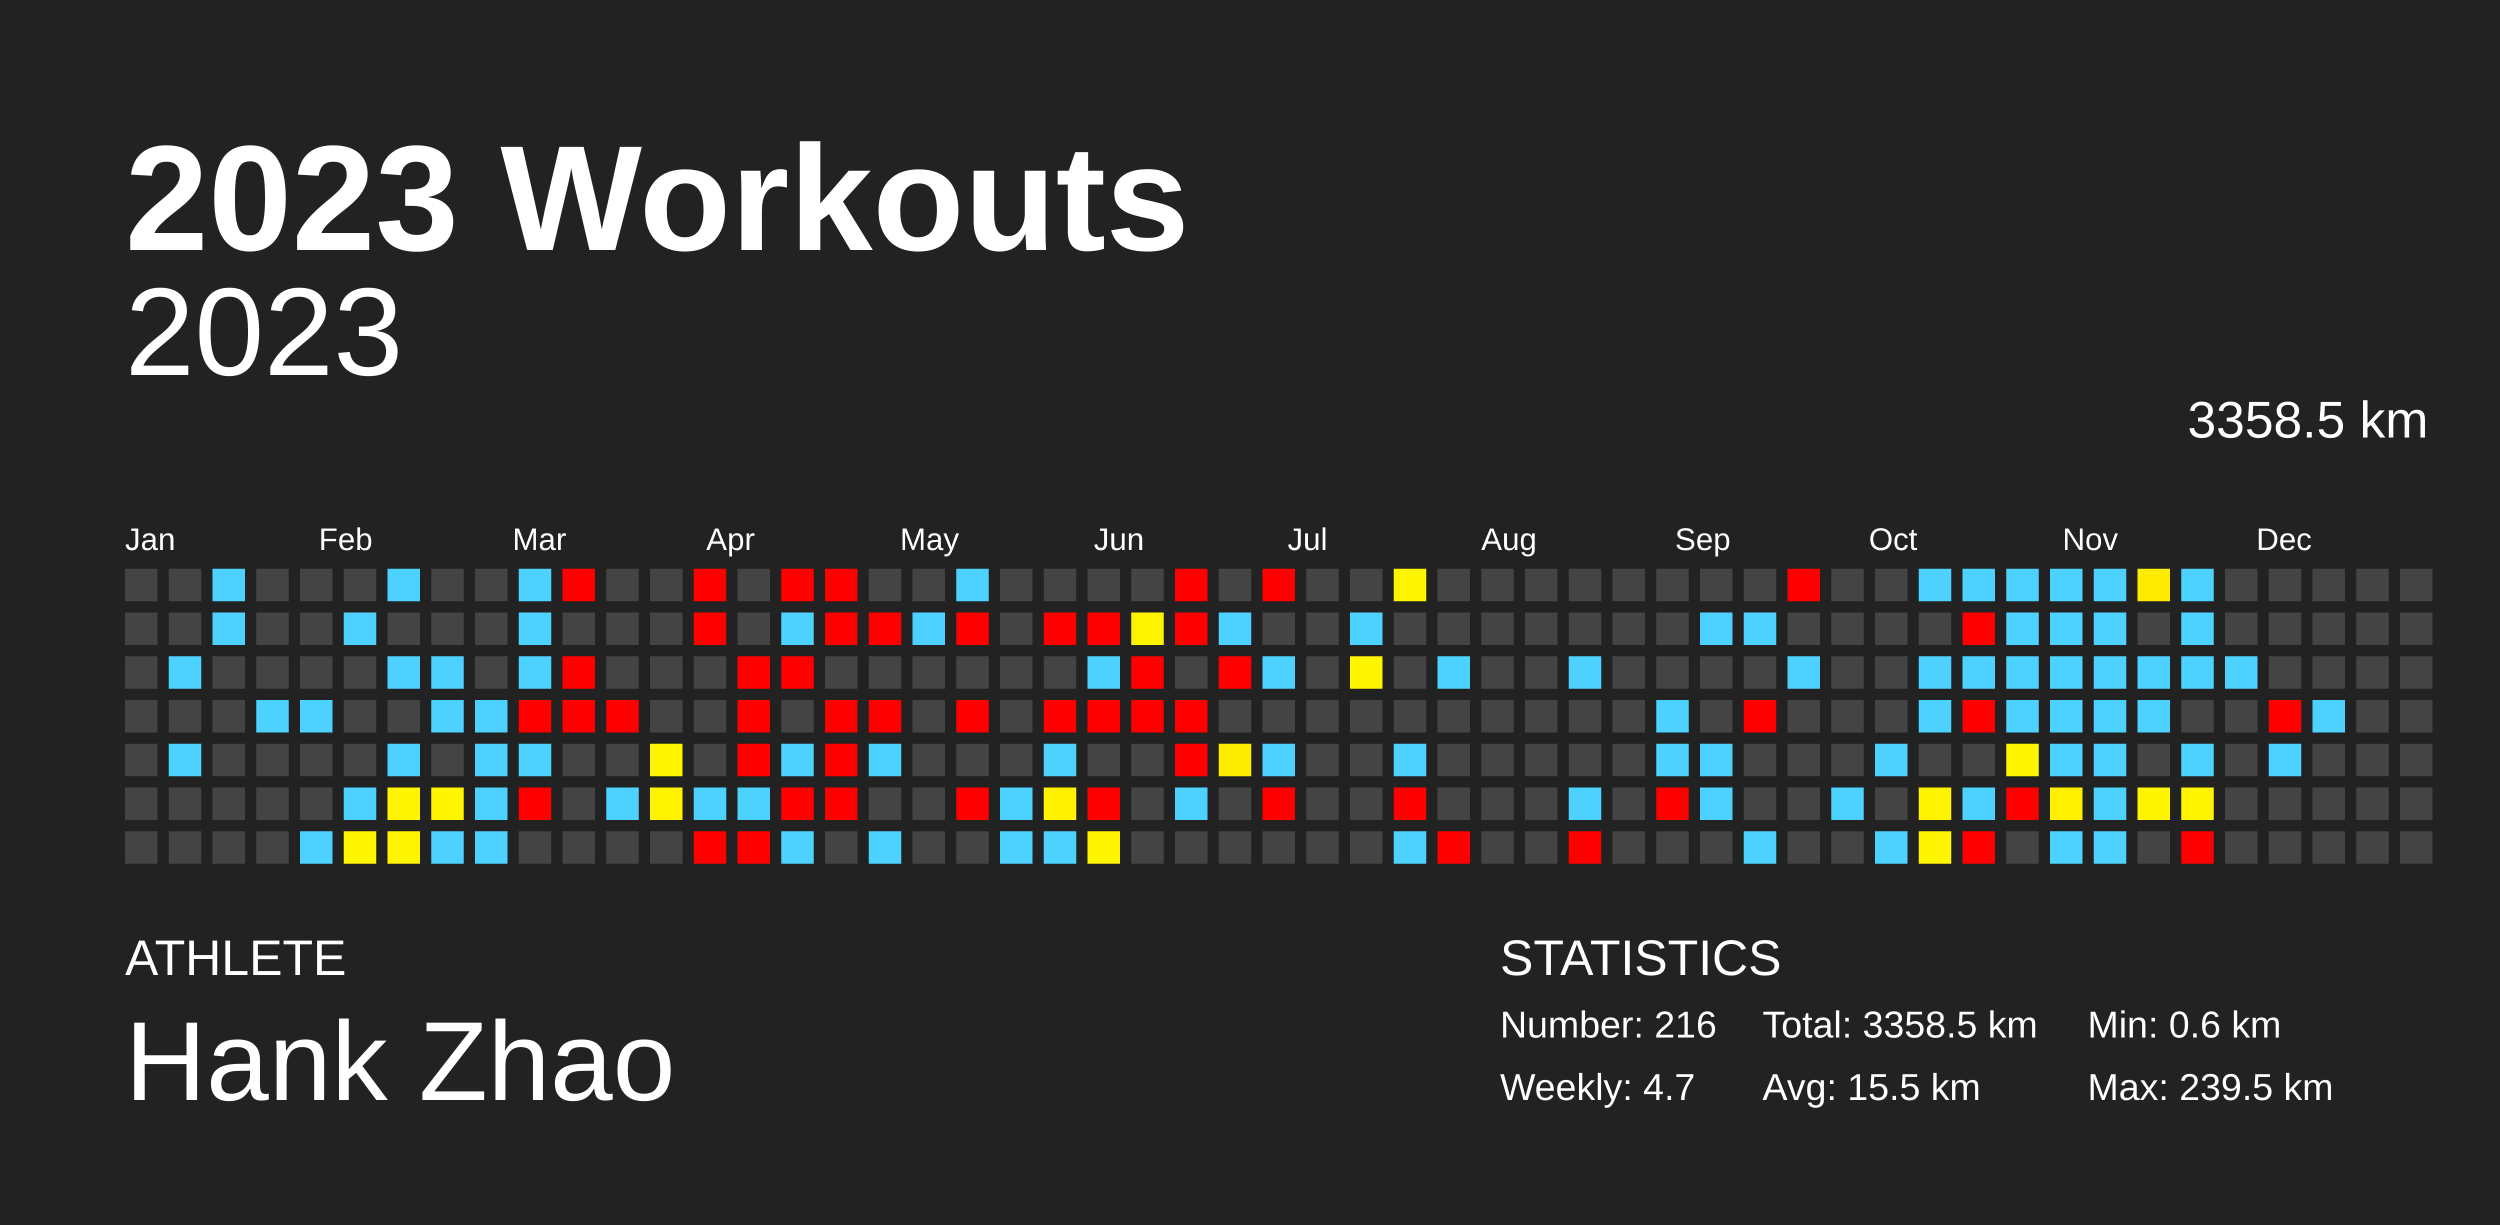
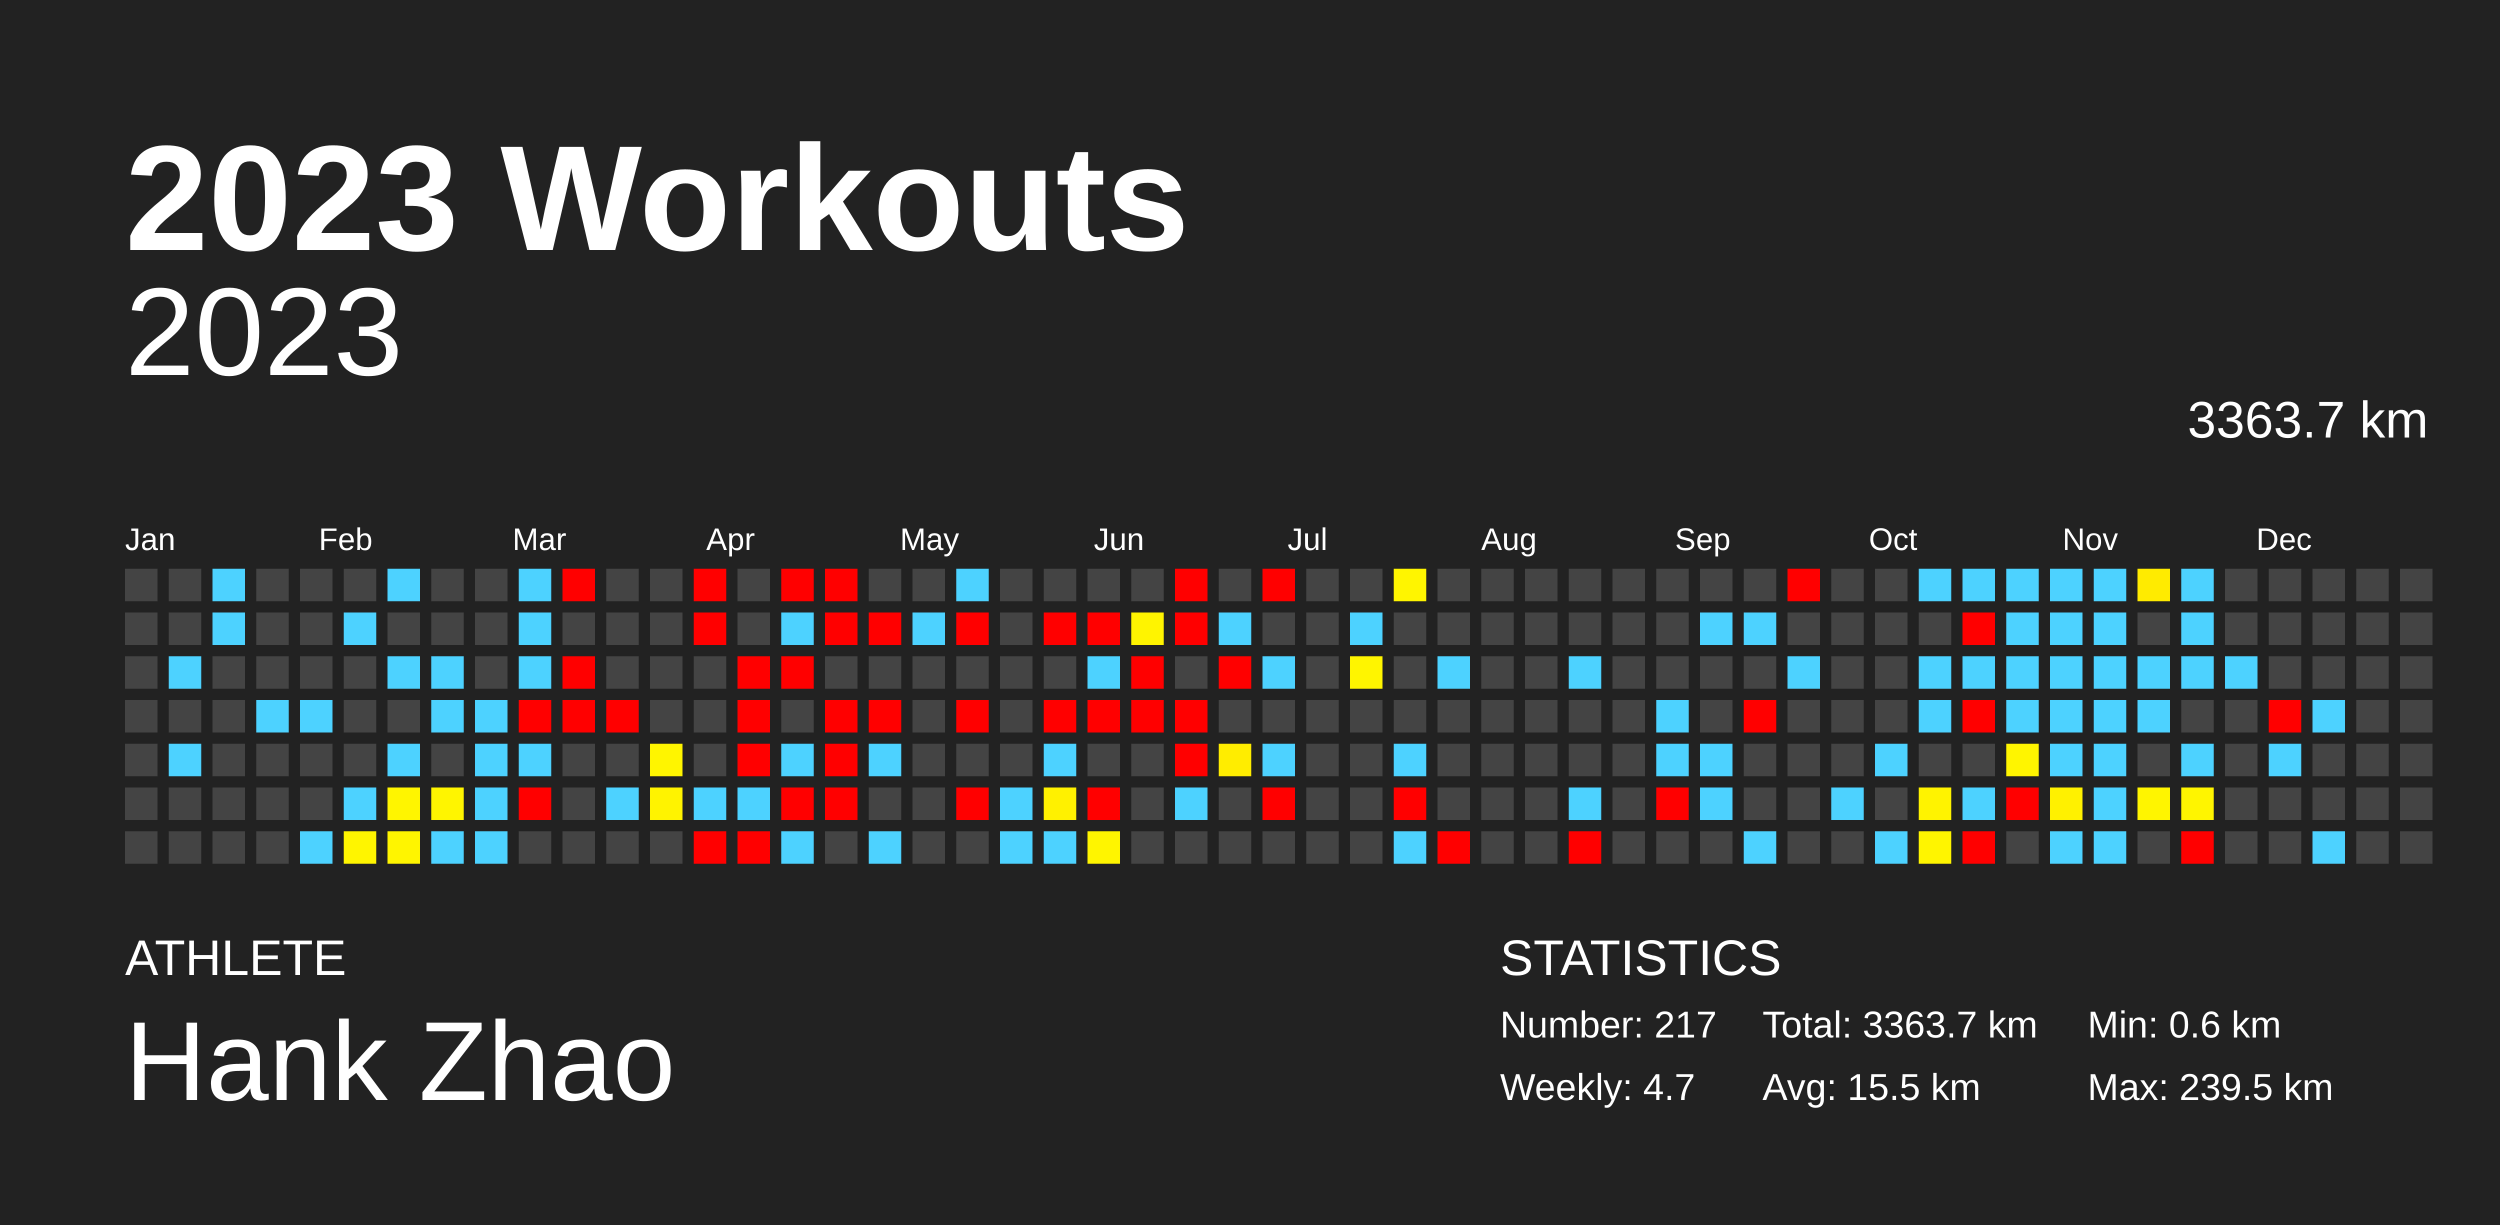
<svg xmlns="http://www.w3.org/2000/svg" baseProfile="full" height="98mm" version="1.1" viewBox="0,0,200,98" width="200mm">
  <defs />
  <rect fill="#222222" height="98" width="200" x="0" y="0" />
  <text fill="#FFFFFF" style="font-size:12px; font-family:Arial; font-weight:bold;" x="10" y="20">2023 Workouts</text>
  <text fill="#FFFFFF" style="font-size:4px; font-family:Arial" x="10" y="78">ATHLETE</text>
  <text fill="#FFFFFF" style="font-size:9px; font-family:Arial" x="10" y="88">Hank Zhao</text>
  <text fill="#FFFFFF" style="font-size:4px; font-family:Arial" x="120" y="78">STATISTICS</text>
-   <text fill="#FFFFFF" style="font-size:3px; font-family:Arial" x="120" y="83">Number: 216</text>
+   <text fill="#FFFFFF" style="font-size:3px; font-family:Arial" x="120" y="83">Number: 217</text>
  <text fill="#FFFFFF" style="font-size:3px; font-family:Arial" x="120" y="88">Weekly: 4.7</text>
-   <text fill="#FFFFFF" style="font-size:3px; font-family:Arial" x="141" y="83">Total: 3358.5 km</text>
+   <text fill="#FFFFFF" style="font-size:3px; font-family:Arial" x="141" y="83">Total: 3363.7 km</text>
  <text fill="#FFFFFF" style="font-size:3px; font-family:Arial" x="141" y="88">Avg: 15.5 km</text>
  <text fill="#FFFFFF" style="font-size:3px; font-family:Arial" x="167" y="83">Min: 0.6 km</text>
  <text fill="#FFFFFF" style="font-size:3px; font-family:Arial" x="167" y="88">Max: 239.5 km</text>
  <text alignment-baseline="hanging" fill="#FFFFFF" style="font-size:10.0px; font-family:Arial;" x="10" y="30">2023</text>
-   <text alignment-baseline="hanging" fill="#FFFFFF" style="font-size:4.125px; font-family:Arial;" x="175" y="35">3358.5 km</text>
+   <text alignment-baseline="hanging" fill="#FFFFFF" style="font-size:4.125px; font-family:Arial;" x="175" y="35">3363.7 km</text>
  <text fill="#FFFFFF" style="font-size:2.5px; font-family:Arial" x="10.0" y="44">Jan</text>
  <text fill="#FFFFFF" style="font-size:2.5px; font-family:Arial" x="25.5" y="44">Feb</text>
  <text fill="#FFFFFF" style="font-size:2.5px; font-family:Arial" x="41.0" y="44">Mar</text>
  <text fill="#FFFFFF" style="font-size:2.5px; font-family:Arial" x="56.5" y="44">Apr</text>
  <text fill="#FFFFFF" style="font-size:2.5px; font-family:Arial" x="72.0" y="44">May</text>
  <text fill="#FFFFFF" style="font-size:2.5px; font-family:Arial" x="87.5" y="44">Jun</text>
  <text fill="#FFFFFF" style="font-size:2.5px; font-family:Arial" x="103.0" y="44">Jul</text>
  <text fill="#FFFFFF" style="font-size:2.5px; font-family:Arial" x="118.5" y="44">Aug</text>
  <text fill="#FFFFFF" style="font-size:2.5px; font-family:Arial" x="134.0" y="44">Sep</text>
  <text fill="#FFFFFF" style="font-size:2.5px; font-family:Arial" x="149.5" y="44">Oct</text>
  <text fill="#FFFFFF" style="font-size:2.5px; font-family:Arial" x="165.0" y="44">Nov</text>
  <text fill="#FFFFFF" style="font-size:2.5px; font-family:Arial" x="180.5" y="44">Dec</text>
  <rect fill="#444444" height="2.6" width="2.6" x="10.0" y="45.5" />
  <rect fill="#444444" height="2.6" width="2.6" x="10.0" y="49.0" />
  <rect fill="#444444" height="2.6" width="2.6" x="10.0" y="52.5" />
  <rect fill="#444444" height="2.6" width="2.6" x="10.0" y="56.0" />
  <rect fill="#444444" height="2.6" width="2.6" x="10.0" y="59.5" />
  <rect fill="#444444" height="2.6" width="2.6" x="10.0" y="63.0" />
  <rect fill="#444444" height="2.6" width="2.6" x="10.0" y="66.5" />
  <rect fill="#444444" height="2.6" width="2.6" x="13.5" y="45.5" />
  <rect fill="#444444" height="2.6" width="2.6" x="13.5" y="49.0" />
  <rect fill="#4dd2ff" height="2.6" width="2.6" x="13.5" y="52.5" />
  <rect fill="#444444" height="2.6" width="2.6" x="13.5" y="56.0" />
  <rect fill="#4dd2ff" height="2.6" width="2.6" x="13.5" y="59.5" />
  <rect fill="#444444" height="2.6" width="2.6" x="13.5" y="63.0" />
  <rect fill="#444444" height="2.6" width="2.6" x="13.5" y="66.5" />
  <rect fill="#4dd2ff" height="2.6" width="2.6" x="17.0" y="45.5" />
  <rect fill="#4dd2ff" height="2.6" width="2.6" x="17.0" y="49.0" />
  <rect fill="#444444" height="2.6" width="2.6" x="17.0" y="52.5" />
  <rect fill="#444444" height="2.6" width="2.6" x="17.0" y="56.0" />
  <rect fill="#444444" height="2.6" width="2.6" x="17.0" y="59.5" />
  <rect fill="#444444" height="2.6" width="2.6" x="17.0" y="63.0" />
  <rect fill="#444444" height="2.6" width="2.6" x="17.0" y="66.5" />
  <rect fill="#444444" height="2.6" width="2.6" x="20.5" y="45.5" />
  <rect fill="#444444" height="2.6" width="2.6" x="20.5" y="49.0" />
  <rect fill="#444444" height="2.6" width="2.6" x="20.5" y="52.5" />
  <rect fill="#4dd2ff" height="2.6" width="2.6" x="20.5" y="56.0" />
  <rect fill="#444444" height="2.6" width="2.6" x="20.5" y="59.5" />
  <rect fill="#444444" height="2.6" width="2.6" x="20.5" y="63.0" />
  <rect fill="#444444" height="2.6" width="2.6" x="20.5" y="66.5" />
  <rect fill="#444444" height="2.6" width="2.6" x="24.0" y="45.5" />
  <rect fill="#444444" height="2.6" width="2.6" x="24.0" y="49.0" />
  <rect fill="#444444" height="2.6" width="2.6" x="24.0" y="52.5" />
  <rect fill="#4dd2ff" height="2.6" width="2.6" x="24.0" y="56.0" />
  <rect fill="#444444" height="2.6" width="2.6" x="24.0" y="59.5" />
  <rect fill="#444444" height="2.6" width="2.6" x="24.0" y="63.0" />
  <rect fill="#4dd2ff" height="2.6" width="2.6" x="24.0" y="66.5" />
  <rect fill="#444444" height="2.6" width="2.6" x="27.5" y="45.5" />
  <rect fill="#4dd2ff" height="2.6" width="2.6" x="27.5" y="49.0" />
  <rect fill="#444444" height="2.6" width="2.6" x="27.5" y="52.5" />
  <rect fill="#444444" height="2.6" width="2.6" x="27.5" y="56.0" />
  <rect fill="#444444" height="2.6" width="2.6" x="27.5" y="59.5" />
  <rect fill="#4dd2ff" height="2.6" width="2.6" x="27.5" y="63.0" />
  <rect fill="#fff500" height="2.6" width="2.6" x="27.5" y="66.5" />
  <rect fill="#4dd2ff" height="2.6" width="2.6" x="31.0" y="45.5" />
  <rect fill="#444444" height="2.6" width="2.6" x="31.0" y="49.0" />
  <rect fill="#4dd2ff" height="2.6" width="2.6" x="31.0" y="52.5" />
  <rect fill="#444444" height="2.6" width="2.6" x="31.0" y="56.0" />
  <rect fill="#4dd2ff" height="2.6" width="2.6" x="31.0" y="59.5" />
  <rect fill="#fff500" height="2.6" width="2.6" x="31.0" y="63.0" />
  <rect fill="#fff500" height="2.6" width="2.6" x="31.0" y="66.5" />
  <rect fill="#444444" height="2.6" width="2.6" x="34.5" y="45.5" />
  <rect fill="#444444" height="2.6" width="2.6" x="34.5" y="49.0" />
  <rect fill="#4dd2ff" height="2.6" width="2.6" x="34.5" y="52.5" />
  <rect fill="#4dd2ff" height="2.6" width="2.6" x="34.5" y="56.0" />
  <rect fill="#444444" height="2.6" width="2.6" x="34.5" y="59.5" />
  <rect fill="#fff500" height="2.6" width="2.6" x="34.5" y="63.0" />
  <rect fill="#4dd2ff" height="2.6" width="2.6" x="34.5" y="66.5" />
  <rect fill="#444444" height="2.6" width="2.6" x="38.0" y="45.5" />
  <rect fill="#444444" height="2.6" width="2.6" x="38.0" y="49.0" />
  <rect fill="#444444" height="2.6" width="2.6" x="38.0" y="52.5" />
  <rect fill="#4dd2ff" height="2.6" width="2.6" x="38.0" y="56.0" />
  <rect fill="#4dd2ff" height="2.6" width="2.6" x="38.0" y="59.5" />
  <rect fill="#4dd2ff" height="2.6" width="2.6" x="38.0" y="63.0" />
  <rect fill="#4dd2ff" height="2.6" width="2.6" x="38.0" y="66.5" />
  <rect fill="#4dd2ff" height="2.6" width="2.6" x="41.5" y="45.5" />
  <rect fill="#4dd2ff" height="2.6" width="2.6" x="41.5" y="49.0" />
  <rect fill="#4dd2ff" height="2.6" width="2.6" x="41.5" y="52.5" />
  <rect fill="red" height="2.6" width="2.6" x="41.5" y="56.0" />
  <rect fill="#4dd2ff" height="2.6" width="2.6" x="41.5" y="59.5" />
  <rect fill="red" height="2.6" width="2.6" x="41.5" y="63.0" />
  <rect fill="#444444" height="2.6" width="2.6" x="41.5" y="66.5" />
  <rect fill="red" height="2.6" width="2.6" x="45.0" y="45.5" />
  <rect fill="#444444" height="2.6" width="2.6" x="45.0" y="49.0" />
  <rect fill="red" height="2.6" width="2.6" x="45.0" y="52.5" />
  <rect fill="red" height="2.6" width="2.6" x="45.0" y="56.0" />
  <rect fill="#444444" height="2.6" width="2.6" x="45.0" y="59.5" />
  <rect fill="#444444" height="2.6" width="2.6" x="45.0" y="63.0" />
  <rect fill="#444444" height="2.6" width="2.6" x="45.0" y="66.5" />
  <rect fill="#444444" height="2.6" width="2.6" x="48.5" y="45.5" />
  <rect fill="#444444" height="2.6" width="2.6" x="48.5" y="49.0" />
  <rect fill="#444444" height="2.6" width="2.6" x="48.5" y="52.5" />
  <rect fill="red" height="2.6" width="2.6" x="48.5" y="56.0" />
  <rect fill="#444444" height="2.6" width="2.6" x="48.5" y="59.5" />
  <rect fill="#4dd2ff" height="2.6" width="2.6" x="48.5" y="63.0" />
  <rect fill="#444444" height="2.6" width="2.6" x="48.5" y="66.5" />
  <rect fill="#444444" height="2.6" width="2.6" x="52.0" y="45.5" />
  <rect fill="#444444" height="2.6" width="2.6" x="52.0" y="49.0" />
  <rect fill="#444444" height="2.6" width="2.6" x="52.0" y="52.5" />
  <rect fill="#444444" height="2.6" width="2.6" x="52.0" y="56.0" />
  <rect fill="#fff500" height="2.6" width="2.6" x="52.0" y="59.5" />
  <rect fill="#fff300" height="2.6" width="2.6" x="52.0" y="63.0" />
  <rect fill="#444444" height="2.6" width="2.6" x="52.0" y="66.5" />
  <rect fill="red" height="2.6" width="2.6" x="55.5" y="45.5" />
  <rect fill="red" height="2.6" width="2.6" x="55.5" y="49.0" />
  <rect fill="#444444" height="2.6" width="2.6" x="55.5" y="52.5" />
  <rect fill="#444444" height="2.6" width="2.6" x="55.5" y="56.0" />
  <rect fill="#444444" height="2.6" width="2.6" x="55.5" y="59.5" />
  <rect fill="#4dd2ff" height="2.6" width="2.6" x="55.5" y="63.0" />
  <rect fill="red" height="2.6" width="2.6" x="55.5" y="66.5" />
  <rect fill="#444444" height="2.6" width="2.6" x="59.0" y="45.5" />
  <rect fill="#444444" height="2.6" width="2.6" x="59.0" y="49.0" />
  <rect fill="red" height="2.6" width="2.6" x="59.0" y="52.5" />
  <rect fill="red" height="2.6" width="2.6" x="59.0" y="56.0" />
  <rect fill="red" height="2.6" width="2.6" x="59.0" y="59.5" />
  <rect fill="#4dd2ff" height="2.6" width="2.6" x="59.0" y="63.0" />
  <rect fill="red" height="2.6" width="2.6" x="59.0" y="66.5" />
  <rect fill="red" height="2.6" width="2.6" x="62.5" y="45.5" />
  <rect fill="#4dd2ff" height="2.6" width="2.6" x="62.5" y="49.0" />
  <rect fill="red" height="2.6" width="2.6" x="62.5" y="52.5" />
  <rect fill="#444444" height="2.6" width="2.6" x="62.5" y="56.0" />
  <rect fill="#4dd2ff" height="2.6" width="2.6" x="62.5" y="59.5" />
  <rect fill="red" height="2.6" width="2.6" x="62.5" y="63.0" />
  <rect fill="#4dd2ff" height="2.6" width="2.6" x="62.5" y="66.5" />
  <rect fill="red" height="2.6" width="2.6" x="66.0" y="45.5" />
  <rect fill="red" height="2.6" width="2.6" x="66.0" y="49.0" />
  <rect fill="#444444" height="2.6" width="2.6" x="66.0" y="52.5" />
  <rect fill="red" height="2.6" width="2.6" x="66.0" y="56.0" />
  <rect fill="red" height="2.6" width="2.6" x="66.0" y="59.5" />
  <rect fill="red" height="2.6" width="2.6" x="66.0" y="63.0" />
  <rect fill="#444444" height="2.6" width="2.6" x="66.0" y="66.5" />
  <rect fill="#444444" height="2.6" width="2.6" x="69.5" y="45.5" />
  <rect fill="red" height="2.6" width="2.6" x="69.5" y="49.0" />
  <rect fill="#444444" height="2.6" width="2.6" x="69.5" y="52.5" />
  <rect fill="red" height="2.6" width="2.6" x="69.5" y="56.0" />
  <rect fill="#4dd2ff" height="2.6" width="2.6" x="69.5" y="59.5" />
  <rect fill="#444444" height="2.6" width="2.6" x="69.5" y="63.0" />
  <rect fill="#4dd2ff" height="2.6" width="2.6" x="69.5" y="66.5" />
  <rect fill="#444444" height="2.6" width="2.6" x="73.0" y="45.5" />
  <rect fill="#4dd2ff" height="2.6" width="2.6" x="73.0" y="49.0" />
  <rect fill="#444444" height="2.6" width="2.6" x="73.0" y="52.5" />
  <rect fill="#444444" height="2.6" width="2.6" x="73.0" y="56.0" />
  <rect fill="#444444" height="2.6" width="2.6" x="73.0" y="59.5" />
  <rect fill="#444444" height="2.6" width="2.6" x="73.0" y="63.0" />
  <rect fill="#444444" height="2.6" width="2.6" x="73.0" y="66.5" />
  <rect fill="#4dd2ff" height="2.6" width="2.6" x="76.5" y="45.5" />
  <rect fill="red" height="2.6" width="2.6" x="76.5" y="49.0" />
  <rect fill="#444444" height="2.6" width="2.6" x="76.5" y="52.5" />
  <rect fill="red" height="2.6" width="2.6" x="76.5" y="56.0" />
  <rect fill="#444444" height="2.6" width="2.6" x="76.5" y="59.5" />
  <rect fill="red" height="2.6" width="2.6" x="76.5" y="63.0" />
  <rect fill="#444444" height="2.6" width="2.6" x="76.5" y="66.5" />
  <rect fill="#444444" height="2.6" width="2.6" x="80.0" y="45.5" />
  <rect fill="#444444" height="2.6" width="2.6" x="80.0" y="49.0" />
  <rect fill="#444444" height="2.6" width="2.6" x="80.0" y="52.5" />
  <rect fill="#444444" height="2.6" width="2.6" x="80.0" y="56.0" />
  <rect fill="#444444" height="2.6" width="2.6" x="80.0" y="59.5" />
  <rect fill="#4dd2ff" height="2.6" width="2.6" x="80.0" y="63.0" />
  <rect fill="#4dd2ff" height="2.6" width="2.6" x="80.0" y="66.5" />
  <rect fill="#444444" height="2.6" width="2.6" x="83.5" y="45.5" />
  <rect fill="red" height="2.6" width="2.6" x="83.5" y="49.0" />
  <rect fill="#444444" height="2.6" width="2.6" x="83.5" y="52.5" />
  <rect fill="red" height="2.6" width="2.6" x="83.5" y="56.0" />
  <rect fill="#4dd2ff" height="2.6" width="2.6" x="83.5" y="59.5" />
  <rect fill="#fff100" height="2.6" width="2.6" x="83.5" y="63.0" />
  <rect fill="#4dd2ff" height="2.6" width="2.6" x="83.5" y="66.5" />
  <rect fill="#444444" height="2.6" width="2.6" x="87.0" y="45.5" />
  <rect fill="red" height="2.6" width="2.6" x="87.0" y="49.0" />
  <rect fill="#4dd2ff" height="2.6" width="2.6" x="87.0" y="52.5" />
  <rect fill="red" height="2.6" width="2.6" x="87.0" y="56.0" />
  <rect fill="#444444" height="2.6" width="2.6" x="87.0" y="59.5" />
  <rect fill="red" height="2.6" width="2.6" x="87.0" y="63.0" />
  <rect fill="#fff500" height="2.6" width="2.6" x="87.0" y="66.5" />
  <rect fill="#444444" height="2.6" width="2.6" x="90.5" y="45.5" />
  <rect fill="#fff400" height="2.6" width="2.6" x="90.5" y="49.0" />
  <rect fill="red" height="2.6" width="2.6" x="90.5" y="52.5" />
  <rect fill="red" height="2.6" width="2.6" x="90.5" y="56.0" />
  <rect fill="#444444" height="2.6" width="2.6" x="90.5" y="59.5" />
  <rect fill="#444444" height="2.6" width="2.6" x="90.5" y="63.0" />
  <rect fill="#444444" height="2.6" width="2.6" x="90.5" y="66.5" />
  <rect fill="red" height="2.6" width="2.6" x="94.0" y="45.5" />
  <rect fill="red" height="2.6" width="2.6" x="94.0" y="49.0" />
  <rect fill="#444444" height="2.6" width="2.6" x="94.0" y="52.5" />
  <rect fill="red" height="2.6" width="2.6" x="94.0" y="56.0" />
  <rect fill="red" height="2.6" width="2.6" x="94.0" y="59.5" />
  <rect fill="#4dd2ff" height="2.6" width="2.6" x="94.0" y="63.0" />
  <rect fill="#444444" height="2.6" width="2.6" x="94.0" y="66.5" />
  <rect fill="#444444" height="2.6" width="2.6" x="97.5" y="45.5" />
  <rect fill="#4dd2ff" height="2.6" width="2.6" x="97.5" y="49.0" />
  <rect fill="red" height="2.6" width="2.6" x="97.5" y="52.5" />
  <rect fill="#444444" height="2.6" width="2.6" x="97.5" y="56.0" />
  <rect fill="#ffed00" height="2.6" width="2.6" x="97.5" y="59.5" />
  <rect fill="#444444" height="2.6" width="2.6" x="97.5" y="63.0" />
  <rect fill="#444444" height="2.6" width="2.6" x="97.5" y="66.5" />
  <rect fill="red" height="2.6" width="2.6" x="101.0" y="45.5" />
  <rect fill="#444444" height="2.6" width="2.6" x="101.0" y="49.0" />
  <rect fill="#4dd2ff" height="2.6" width="2.6" x="101.0" y="52.5" />
  <rect fill="#444444" height="2.6" width="2.6" x="101.0" y="56.0" />
  <rect fill="#4dd2ff" height="2.6" width="2.6" x="101.0" y="59.5" />
  <rect fill="red" height="2.6" width="2.6" x="101.0" y="63.0" />
  <rect fill="#444444" height="2.6" width="2.6" x="101.0" y="66.5" />
  <rect fill="#444444" height="2.6" width="2.6" x="104.5" y="45.5" />
  <rect fill="#444444" height="2.6" width="2.6" x="104.5" y="49.0" />
  <rect fill="#444444" height="2.6" width="2.6" x="104.5" y="52.5" />
  <rect fill="#444444" height="2.6" width="2.6" x="104.5" y="56.0" />
  <rect fill="#444444" height="2.6" width="2.6" x="104.5" y="59.5" />
  <rect fill="#444444" height="2.6" width="2.6" x="104.5" y="63.0" />
  <rect fill="#444444" height="2.6" width="2.6" x="104.5" y="66.5" />
  <rect fill="#444444" height="2.6" width="2.6" x="108.0" y="45.5" />
  <rect fill="#4dd2ff" height="2.6" width="2.6" x="108.0" y="49.0" />
  <rect fill="#fff500" height="2.6" width="2.6" x="108.0" y="52.5" />
  <rect fill="#444444" height="2.6" width="2.6" x="108.0" y="56.0" />
  <rect fill="#444444" height="2.6" width="2.6" x="108.0" y="59.5" />
  <rect fill="#444444" height="2.6" width="2.6" x="108.0" y="63.0" />
  <rect fill="#444444" height="2.6" width="2.6" x="108.0" y="66.5" />
  <rect fill="#fff500" height="2.6" width="2.6" x="111.5" y="45.5" />
  <rect fill="#444444" height="2.6" width="2.6" x="111.5" y="49.0" />
  <rect fill="#444444" height="2.6" width="2.6" x="111.5" y="52.5" />
  <rect fill="#444444" height="2.6" width="2.6" x="111.5" y="56.0" />
  <rect fill="#4dd2ff" height="2.6" width="2.6" x="111.5" y="59.5" />
  <rect fill="red" height="2.6" width="2.6" x="111.5" y="63.0" />
  <rect fill="#4dd2ff" height="2.6" width="2.6" x="111.5" y="66.5" />
  <rect fill="#444444" height="2.6" width="2.6" x="115.0" y="45.5" />
  <rect fill="#444444" height="2.6" width="2.6" x="115.0" y="49.0" />
  <rect fill="#4dd2ff" height="2.6" width="2.6" x="115.0" y="52.5" />
  <rect fill="#444444" height="2.6" width="2.6" x="115.0" y="56.0" />
  <rect fill="#444444" height="2.6" width="2.6" x="115.0" y="59.5" />
  <rect fill="#444444" height="2.6" width="2.6" x="115.0" y="63.0" />
  <rect fill="red" height="2.6" width="2.6" x="115.0" y="66.5" />
  <rect fill="#444444" height="2.6" width="2.6" x="118.5" y="45.5" />
  <rect fill="#444444" height="2.6" width="2.6" x="118.5" y="49.0" />
  <rect fill="#444444" height="2.6" width="2.6" x="118.5" y="52.5" />
  <rect fill="#444444" height="2.6" width="2.6" x="118.5" y="56.0" />
  <rect fill="#444444" height="2.6" width="2.6" x="118.5" y="59.5" />
  <rect fill="#444444" height="2.6" width="2.6" x="118.5" y="63.0" />
  <rect fill="#444444" height="2.6" width="2.6" x="118.5" y="66.5" />
  <rect fill="#444444" height="2.6" width="2.6" x="122.0" y="45.5" />
  <rect fill="#444444" height="2.6" width="2.6" x="122.0" y="49.0" />
  <rect fill="#444444" height="2.6" width="2.6" x="122.0" y="52.5" />
  <rect fill="#444444" height="2.6" width="2.6" x="122.0" y="56.0" />
  <rect fill="#444444" height="2.6" width="2.6" x="122.0" y="59.5" />
  <rect fill="#444444" height="2.6" width="2.6" x="122.0" y="63.0" />
  <rect fill="#444444" height="2.6" width="2.6" x="122.0" y="66.5" />
  <rect fill="#444444" height="2.6" width="2.6" x="125.5" y="45.5" />
  <rect fill="#444444" height="2.6" width="2.6" x="125.5" y="49.0" />
  <rect fill="#4dd2ff" height="2.6" width="2.6" x="125.5" y="52.5" />
  <rect fill="#444444" height="2.6" width="2.6" x="125.5" y="56.0" />
  <rect fill="#444444" height="2.6" width="2.6" x="125.5" y="59.5" />
  <rect fill="#4dd2ff" height="2.6" width="2.6" x="125.5" y="63.0" />
  <rect fill="red" height="2.6" width="2.6" x="125.5" y="66.5" />
  <rect fill="#444444" height="2.6" width="2.6" x="129.0" y="45.5" />
  <rect fill="#444444" height="2.6" width="2.6" x="129.0" y="49.0" />
  <rect fill="#444444" height="2.6" width="2.6" x="129.0" y="52.5" />
  <rect fill="#444444" height="2.6" width="2.6" x="129.0" y="56.0" />
  <rect fill="#444444" height="2.6" width="2.6" x="129.0" y="59.5" />
  <rect fill="#444444" height="2.6" width="2.6" x="129.0" y="63.0" />
  <rect fill="#444444" height="2.6" width="2.6" x="129.0" y="66.5" />
  <rect fill="#444444" height="2.6" width="2.6" x="132.5" y="45.5" />
  <rect fill="#444444" height="2.6" width="2.6" x="132.5" y="49.0" />
  <rect fill="#444444" height="2.6" width="2.6" x="132.5" y="52.5" />
  <rect fill="#4dd2ff" height="2.6" width="2.6" x="132.5" y="56.0" />
  <rect fill="#4dd2ff" height="2.6" width="2.6" x="132.5" y="59.5" />
  <rect fill="red" height="2.6" width="2.6" x="132.5" y="63.0" />
  <rect fill="#444444" height="2.6" width="2.6" x="132.5" y="66.5" />
  <rect fill="#444444" height="2.6" width="2.6" x="136.0" y="45.5" />
  <rect fill="#4dd2ff" height="2.6" width="2.6" x="136.0" y="49.0" />
  <rect fill="#444444" height="2.6" width="2.6" x="136.0" y="52.5" />
  <rect fill="#444444" height="2.6" width="2.6" x="136.0" y="56.0" />
  <rect fill="#4dd2ff" height="2.6" width="2.6" x="136.0" y="59.5" />
  <rect fill="#4dd2ff" height="2.6" width="2.6" x="136.0" y="63.0" />
  <rect fill="#444444" height="2.6" width="2.6" x="136.0" y="66.5" />
  <rect fill="#444444" height="2.6" width="2.6" x="139.5" y="45.5" />
  <rect fill="#4dd2ff" height="2.6" width="2.6" x="139.5" y="49.0" />
  <rect fill="#444444" height="2.6" width="2.6" x="139.5" y="52.5" />
  <rect fill="red" height="2.6" width="2.6" x="139.5" y="56.0" />
  <rect fill="#444444" height="2.6" width="2.6" x="139.5" y="59.5" />
  <rect fill="#444444" height="2.6" width="2.6" x="139.5" y="63.0" />
  <rect fill="#4dd2ff" height="2.6" width="2.6" x="139.5" y="66.5" />
  <rect fill="red" height="2.6" width="2.6" x="143.0" y="45.5" />
  <rect fill="#444444" height="2.6" width="2.6" x="143.0" y="49.0" />
  <rect fill="#4dd2ff" height="2.6" width="2.6" x="143.0" y="52.5" />
  <rect fill="#444444" height="2.6" width="2.6" x="143.0" y="56.0" />
  <rect fill="#444444" height="2.6" width="2.6" x="143.0" y="59.5" />
  <rect fill="#444444" height="2.6" width="2.6" x="143.0" y="63.0" />
  <rect fill="#444444" height="2.6" width="2.6" x="143.0" y="66.5" />
  <rect fill="#444444" height="2.6" width="2.6" x="146.5" y="45.5" />
  <rect fill="#444444" height="2.6" width="2.6" x="146.5" y="49.0" />
  <rect fill="#444444" height="2.6" width="2.6" x="146.5" y="52.5" />
  <rect fill="#444444" height="2.6" width="2.6" x="146.5" y="56.0" />
  <rect fill="#444444" height="2.6" width="2.6" x="146.5" y="59.5" />
  <rect fill="#4dd2ff" height="2.6" width="2.6" x="146.5" y="63.0" />
  <rect fill="#444444" height="2.6" width="2.6" x="146.5" y="66.5" />
  <rect fill="#444444" height="2.6" width="2.6" x="150.0" y="45.5" />
  <rect fill="#444444" height="2.6" width="2.6" x="150.0" y="49.0" />
  <rect fill="#444444" height="2.6" width="2.6" x="150.0" y="52.5" />
  <rect fill="#444444" height="2.6" width="2.6" x="150.0" y="56.0" />
  <rect fill="#4dd2ff" height="2.6" width="2.6" x="150.0" y="59.5" />
  <rect fill="#444444" height="2.6" width="2.6" x="150.0" y="63.0" />
  <rect fill="#4dd2ff" height="2.6" width="2.6" x="150.0" y="66.5" />
  <rect fill="#4dd2ff" height="2.6" width="2.6" x="153.5" y="45.5" />
  <rect fill="#444444" height="2.6" width="2.6" x="153.5" y="49.0" />
  <rect fill="#4dd2ff" height="2.6" width="2.6" x="153.5" y="52.5" />
  <rect fill="#4dd2ff" height="2.6" width="2.6" x="153.5" y="56.0" />
  <rect fill="#444444" height="2.6" width="2.6" x="153.5" y="59.5" />
  <rect fill="#fff300" height="2.6" width="2.6" x="153.5" y="63.0" />
  <rect fill="#fff500" height="2.6" width="2.6" x="153.5" y="66.5" />
  <rect fill="#4dd2ff" height="2.6" width="2.6" x="157.0" y="45.5" />
  <rect fill="red" height="2.6" width="2.6" x="157.0" y="49.0" />
  <rect fill="#4dd2ff" height="2.6" width="2.6" x="157.0" y="52.5" />
  <rect fill="red" height="2.6" width="2.6" x="157.0" y="56.0" />
  <rect fill="#444444" height="2.6" width="2.6" x="157.0" y="59.5" />
  <rect fill="#4dd2ff" height="2.6" width="2.6" x="157.0" y="63.0" />
  <rect fill="red" height="2.6" width="2.6" x="157.0" y="66.5" />
  <rect fill="#4dd2ff" height="2.6" width="2.6" x="160.5" y="45.5" />
  <rect fill="#4dd2ff" height="2.6" width="2.6" x="160.5" y="49.0" />
  <rect fill="#4dd2ff" height="2.6" width="2.6" x="160.5" y="52.5" />
  <rect fill="#4dd2ff" height="2.6" width="2.6" x="160.5" y="56.0" />
  <rect fill="#fff500" height="2.6" width="2.6" x="160.5" y="59.5" />
  <rect fill="red" height="2.6" width="2.6" x="160.5" y="63.0" />
  <rect fill="#444444" height="2.6" width="2.6" x="160.5" y="66.5" />
  <rect fill="#4dd2ff" height="2.6" width="2.6" x="164.0" y="45.5" />
  <rect fill="#4dd2ff" height="2.6" width="2.6" x="164.0" y="49.0" />
  <rect fill="#4dd2ff" height="2.6" width="2.6" x="164.0" y="52.5" />
  <rect fill="#4dd2ff" height="2.6" width="2.6" x="164.0" y="56.0" />
  <rect fill="#4dd2ff" height="2.6" width="2.6" x="164.0" y="59.5" />
  <rect fill="#fff100" height="2.6" width="2.6" x="164.0" y="63.0" />
  <rect fill="#4dd2ff" height="2.6" width="2.6" x="164.0" y="66.5" />
  <rect fill="#4dd2ff" height="2.6" width="2.6" x="167.5" y="45.5" />
  <rect fill="#4dd2ff" height="2.6" width="2.6" x="167.5" y="49.0" />
  <rect fill="#4dd2ff" height="2.6" width="2.6" x="167.5" y="52.5" />
  <rect fill="#4dd2ff" height="2.6" width="2.6" x="167.5" y="56.0" />
  <rect fill="#4dd2ff" height="2.6" width="2.6" x="167.5" y="59.5" />
  <rect fill="#4dd2ff" height="2.6" width="2.6" x="167.5" y="63.0" />
  <rect fill="#4dd2ff" height="2.6" width="2.6" x="167.5" y="66.5" />
  <rect fill="#ffeb00" height="2.6" width="2.6" x="171.0" y="45.5" />
  <rect fill="#444444" height="2.6" width="2.6" x="171.0" y="49.0" />
  <rect fill="#4dd2ff" height="2.6" width="2.6" x="171.0" y="52.5" />
  <rect fill="#4dd2ff" height="2.6" width="2.6" x="171.0" y="56.0" />
  <rect fill="#444444" height="2.6" width="2.6" x="171.0" y="59.5" />
  <rect fill="#fff500" height="2.6" width="2.6" x="171.0" y="63.0" />
  <rect fill="#444444" height="2.6" width="2.6" x="171.0" y="66.5" />
  <rect fill="#4dd2ff" height="2.6" width="2.6" x="174.5" y="45.5" />
  <rect fill="#4dd2ff" height="2.6" width="2.6" x="174.5" y="49.0" />
  <rect fill="#4dd2ff" height="2.6" width="2.6" x="174.5" y="52.5" />
  <rect fill="#444444" height="2.6" width="2.6" x="174.5" y="56.0" />
  <rect fill="#4dd2ff" height="2.6" width="2.6" x="174.5" y="59.5" />
  <rect fill="#fff500" height="2.6" width="2.6" x="174.5" y="63.0" />
  <rect fill="red" height="2.6" width="2.6" x="174.5" y="66.5" />
  <rect fill="#444444" height="2.6" width="2.6" x="178.0" y="45.5" />
  <rect fill="#444444" height="2.6" width="2.6" x="178.0" y="49.0" />
  <rect fill="#4dd2ff" height="2.6" width="2.6" x="178.0" y="52.5" />
  <rect fill="#444444" height="2.6" width="2.6" x="178.0" y="56.0" />
  <rect fill="#444444" height="2.6" width="2.6" x="178.0" y="59.5" />
  <rect fill="#444444" height="2.6" width="2.6" x="178.0" y="63.0" />
  <rect fill="#444444" height="2.6" width="2.6" x="178.0" y="66.5" />
  <rect fill="#444444" height="2.6" width="2.6" x="181.5" y="45.5" />
  <rect fill="#444444" height="2.6" width="2.6" x="181.5" y="49.0" />
  <rect fill="#444444" height="2.6" width="2.6" x="181.5" y="52.5" />
  <rect fill="red" height="2.6" width="2.6" x="181.5" y="56.0" />
  <rect fill="#4dd2ff" height="2.6" width="2.6" x="181.5" y="59.5" />
  <rect fill="#444444" height="2.6" width="2.6" x="181.5" y="63.0" />
  <rect fill="#444444" height="2.6" width="2.6" x="181.5" y="66.5" />
  <rect fill="#444444" height="2.6" width="2.6" x="185.0" y="45.5" />
  <rect fill="#444444" height="2.6" width="2.6" x="185.0" y="49.0" />
  <rect fill="#444444" height="2.6" width="2.6" x="185.0" y="52.5" />
  <rect fill="#4dd2ff" height="2.6" width="2.6" x="185.0" y="56.0" />
  <rect fill="#444444" height="2.6" width="2.6" x="185.0" y="59.5" />
  <rect fill="#444444" height="2.6" width="2.6" x="185.0" y="63.0" />
-   <rect fill="#444444" height="2.6" width="2.6" x="185.0" y="66.5" />
+   <rect fill="#4dd2ff" height="2.6" width="2.6" x="185.0" y="66.5" />
  <rect fill="#444444" height="2.6" width="2.6" x="188.5" y="45.5" />
  <rect fill="#444444" height="2.6" width="2.6" x="188.5" y="49.0" />
  <rect fill="#444444" height="2.6" width="2.6" x="188.5" y="52.5" />
  <rect fill="#444444" height="2.6" width="2.6" x="188.5" y="56.0" />
  <rect fill="#444444" height="2.6" width="2.6" x="188.5" y="59.5" />
  <rect fill="#444444" height="2.6" width="2.6" x="188.5" y="63.0" />
  <rect fill="#444444" height="2.6" width="2.6" x="188.5" y="66.5" />
  <rect fill="#444444" height="2.6" width="2.6" x="192.0" y="45.5" />
  <rect fill="#444444" height="2.6" width="2.6" x="192.0" y="49.0" />
  <rect fill="#444444" height="2.6" width="2.6" x="192.0" y="52.5" />
  <rect fill="#444444" height="2.6" width="2.6" x="192.0" y="56.0" />
  <rect fill="#444444" height="2.6" width="2.6" x="192.0" y="59.5" />
  <rect fill="#444444" height="2.6" width="2.6" x="192.0" y="63.0" />
  <rect fill="#444444" height="2.6" width="2.6" x="192.0" y="66.5" />
</svg>
